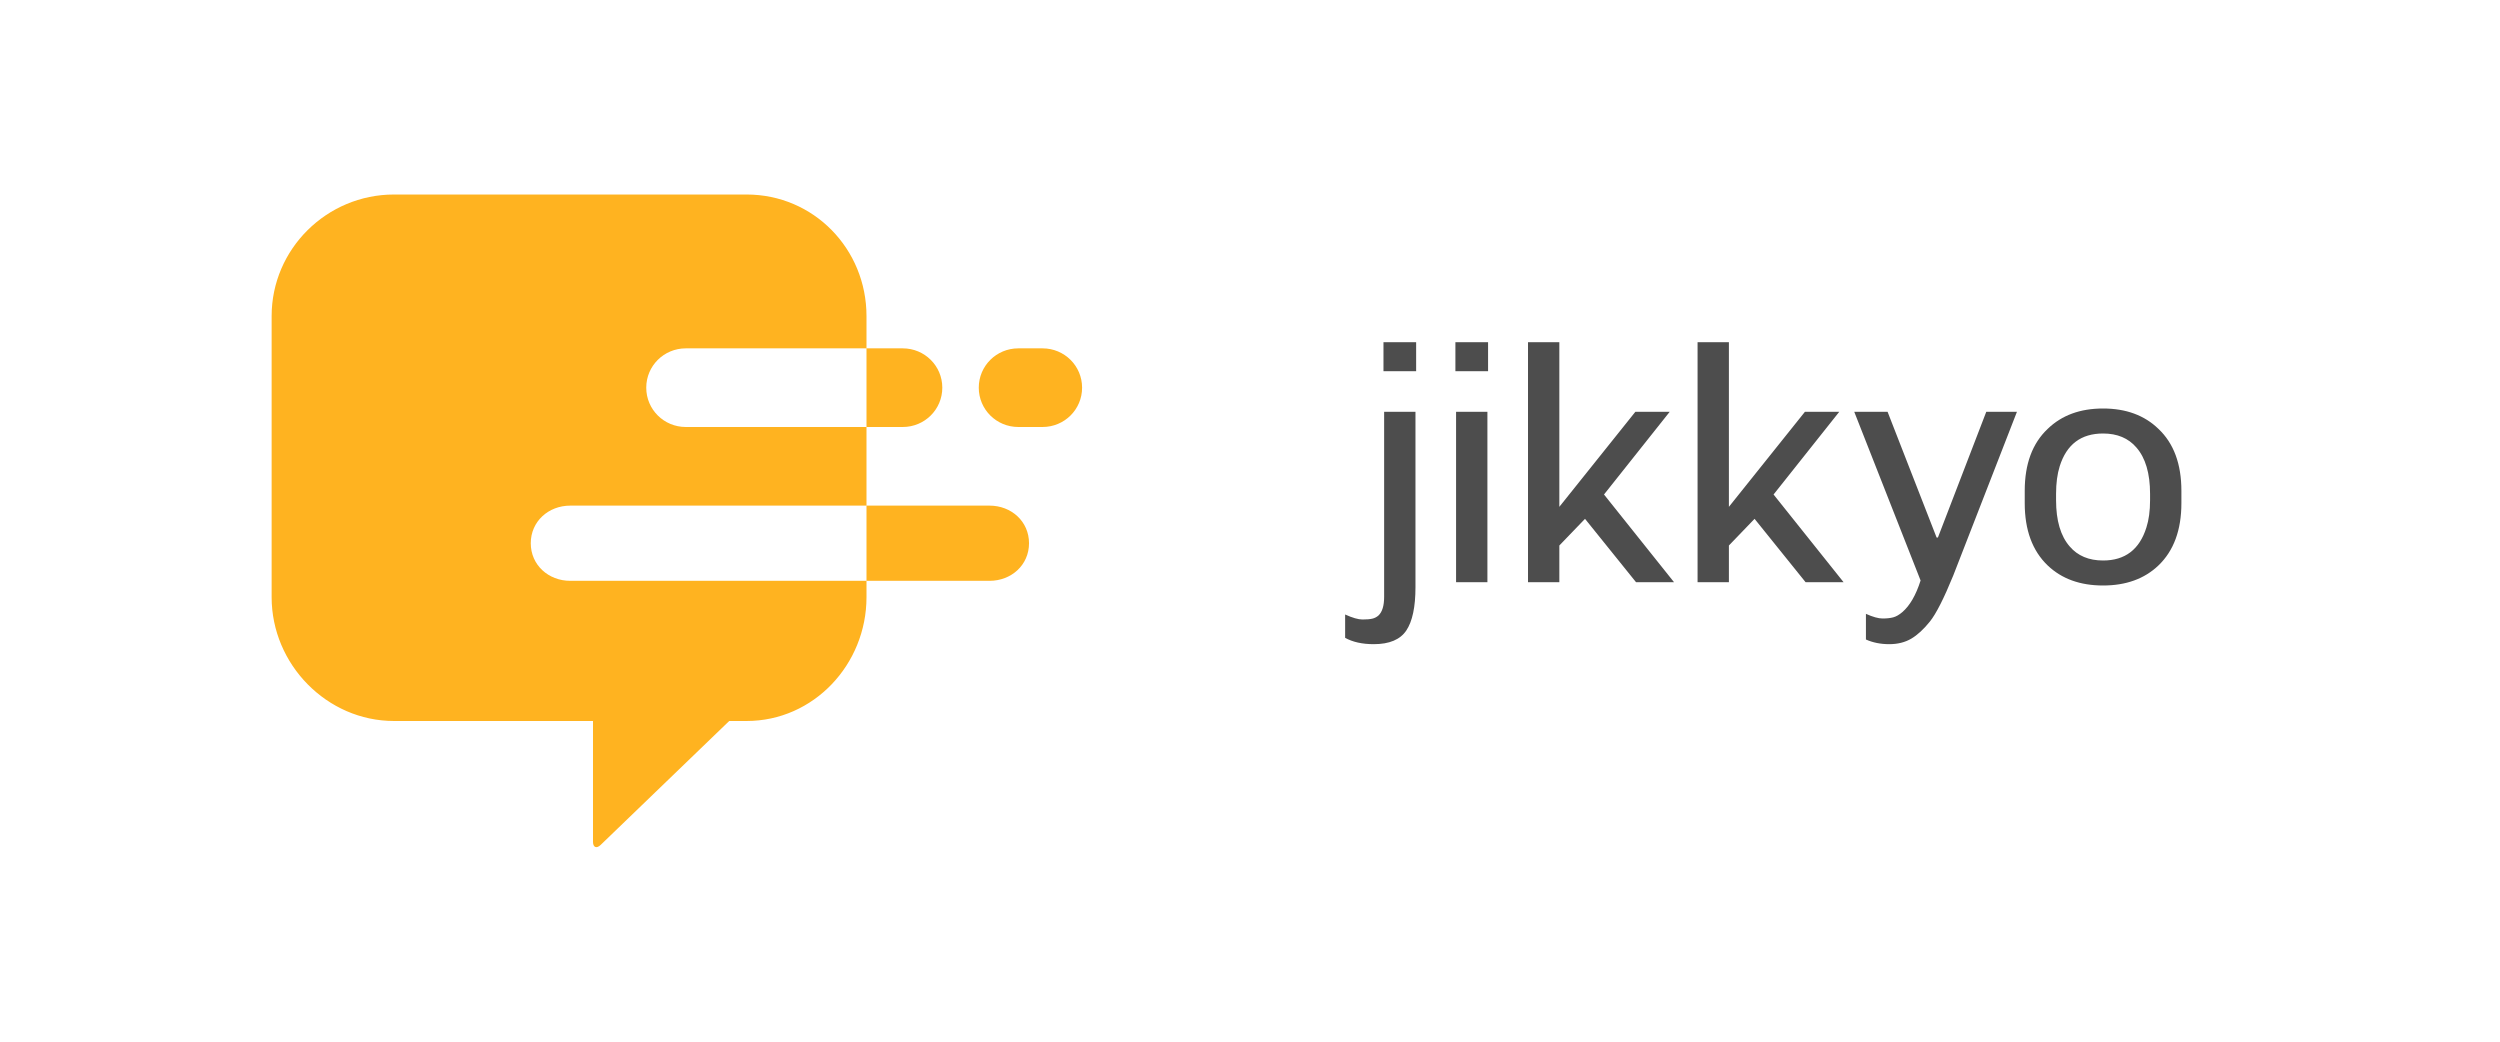
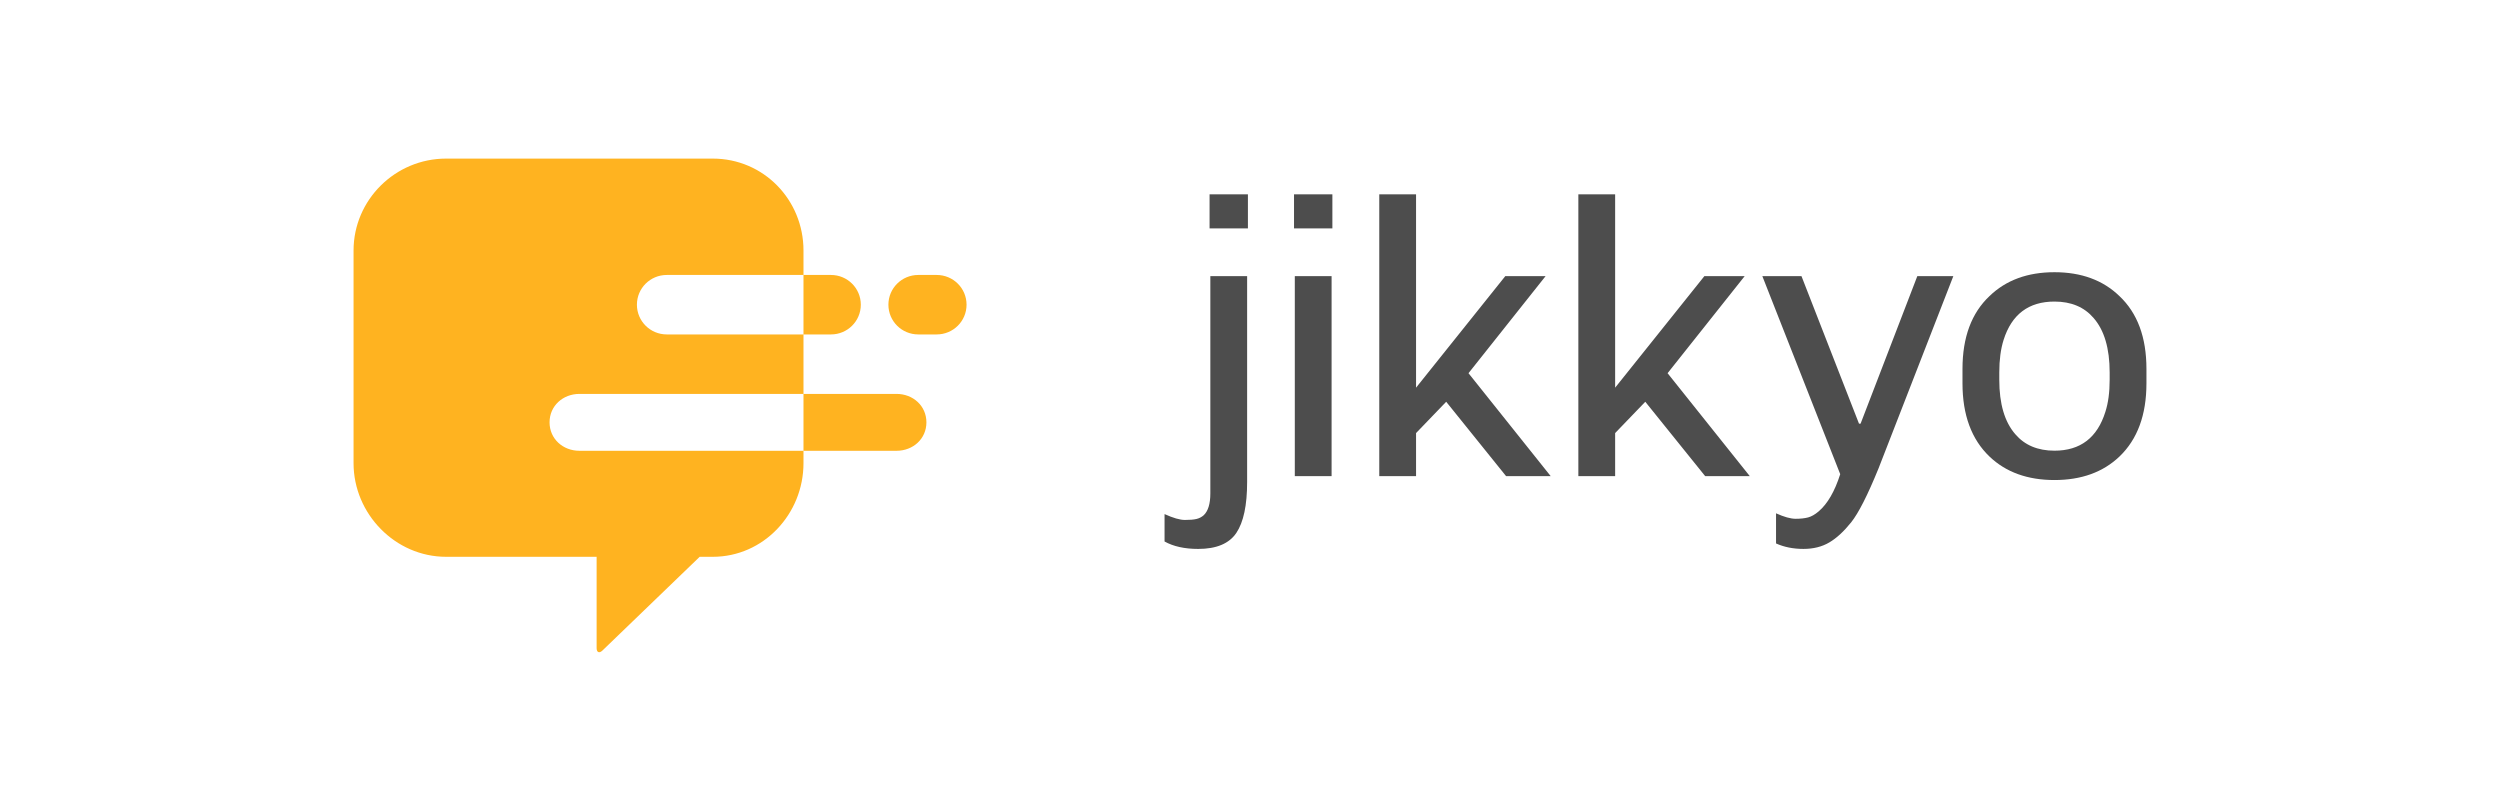
- <svg xmlns="http://www.w3.org/2000/svg" width="600" height="250" viewBox="0 0 600 250">
-   <path fill="#FFB320" d="M127.384 130.375c0-5.237 4.246-9.025 9.482-9.025h71.092v-18.872h-43.374c-5.238 0-9.484-4.201-9.484-9.436 0-5.236 4.246-9.436 9.484-9.436h43.374V75.86c0-16.114-12.673-29.177-28.786-29.177H94.561c-16.114 0-29.369 13.062-29.369 29.177v67.468c0 16.114 13.255 29.711 29.369 29.711h84.612c16.113 0 28.786-13.596 28.786-29.711V139.4h-71.093c-5.236 0-9.482-3.789-9.482-9.025zm89.287-27.897c5.234 0 9.481-4.201 9.481-9.436 0-5.236-4.247-9.436-9.482-9.436h-8.711v18.872h8.712zm20.81 18.871h-29.522V139.4h29.522c5.238 0 9.484-3.789 9.484-9.025 0-5.238-4.246-9.026-9.484-9.026zm12.742-18.871h-5.836c-5.234 0-9.482-4.201-9.482-9.436 0-5.236 4.247-9.436 9.482-9.436h5.835c5.235 0 9.48 4.2 9.48 9.436 0 5.235-4.245 9.436-9.483 9.436h.004zM144.9 168.938c-1.354 0-2.581 1.239-2.581 2.593v30.5c0 1.354.857 1.693 1.833.755l33.273-32.073c.975-.94.695-1.774-.66-1.774H144.9z" />
-   <g fill="#4D4D4D">
-     <path d="M322.833 147.48c1.76.8 3.146 1.2 4.16 1.2 1.013 0 1.8-.067 2.36-.2a3.416 3.416 0 0 0 1.48-.76c.906-.854 1.36-2.348 1.36-4.48v-44.4h7.52v42.08c0 4.746-.734 8.212-2.2 10.4-1.467 2.186-4.067 3.28-7.8 3.28-2.774 0-5.066-.507-6.88-1.52v-5.6zm9.201-65.36h7.84v6.96h-7.84v-6.96zM349.297 82.12h7.84v6.96h-7.84v-6.96zm.161 57.6V98.84h7.52v40.88h-7.52zM392.642 139.72l-12.24-15.2-6.16 6.4v8.8h-7.52v-57.6h7.52v39.52l18.24-22.8h8.24l-15.76 19.84 16.8 21.04h-9.12zM433.336 139.72l-12.24-15.2-6.16 6.4v8.8h-7.52v-57.6h7.52v39.52l18.24-22.8h8.239l-15.76 19.84 16.8 21.04h-9.119zM447.822 147.32c1.652.746 2.986 1.12 4 1.12 1.013 0 1.866-.094 2.561-.28.692-.188 1.412-.6 2.16-1.24 1.812-1.548 3.279-4.08 4.399-7.6l-15.92-40.48h8l11.76 30.16h.32l11.6-30.16h7.36l-15.28 39.28c-2.239 5.493-4.107 9.172-5.6 11.04-1.494 1.866-2.987 3.24-4.48 4.12s-3.253 1.32-5.279 1.32c-2.08 0-3.948-.374-5.601-1.12v-6.16zM523.535 120.76c0 6.454-1.84 11.44-5.52 14.96-3.36 3.2-7.788 4.8-13.28 4.8-5.494 0-9.92-1.6-13.28-4.8-3.68-3.52-5.52-8.506-5.52-14.96v-2.96c0-6.453 1.84-11.413 5.52-14.88 3.36-3.253 7.786-4.88 13.28-4.88 5.492 0 9.92 1.627 13.28 4.88 3.68 3.467 5.52 8.427 5.52 14.88v2.96zm-7.519-2.24c0-4.906-1.094-8.612-3.28-11.12-1.92-2.24-4.588-3.36-8-3.36-5.28 0-8.747 2.614-10.4 7.84-.587 1.867-.88 4.08-.88 6.64v1.52c0 4.908 1.093 8.614 3.28 11.12 1.92 2.24 4.586 3.36 8 3.36 5.28 0 8.746-2.64 10.4-7.92.586-1.812.88-4 .88-6.56v-1.52z" />
-   </g>
+ <svg xmlns="http://www.w3.org/2000/svg" width="370" height="120" viewBox="-16.75 -6.561 370 120">
+   <path fill="#FFB320" d="M64.584 55.946c0-2.442 1.98-4.209 4.423-4.209h33.159v-8.802h-20.23c-2.443 0-4.423-1.959-4.423-4.401s1.98-4.401 4.423-4.401h20.23V30.52c0-7.516-5.911-13.609-13.427-13.609H49.274c-7.516 0-13.698 6.093-13.698 13.609v31.468c0 7.517 6.182 13.858 13.698 13.858H88.74c7.516 0 13.426-6.34 13.426-13.858v-1.832H69.007c-2.443 0-4.423-1.768-4.423-4.21zm41.645-13.011c2.441 0 4.422-1.959 4.422-4.401s-1.981-4.401-4.423-4.401h-4.063v8.802h4.064zm9.707 8.802h-13.77v8.419h13.77c2.443 0 4.424-1.768 4.424-4.209-.001-2.444-1.981-4.21-4.424-4.21zm5.943-8.802h-2.722c-2.442 0-4.423-1.959-4.423-4.401s1.981-4.401 4.423-4.401h2.721c2.442 0 4.422 1.959 4.422 4.401s-1.98 4.401-4.423 4.401h.002zM72.754 73.933c-.632 0-1.204.578-1.204 1.211v14.225c0 .631.4.79.855.353l15.52-14.959c.455-.439.324-.828-.308-.828l-14.863-.002z" />
+   <path fill="#4D4D4D" d="M155.604 69.524c1.273.579 2.277.868 3.012.868.733 0 1.303-.048 1.709-.144a2.467 2.467 0 0 0 1.071-.551c.656-.618.985-1.7.985-3.244V34.306h5.444v30.469c0 3.437-.532 5.946-1.593 7.53-1.062 1.583-2.945 2.375-5.648 2.375-2.008 0-3.668-.367-4.98-1.1v-4.056zm6.662-47.324h5.676v5.04h-5.676V22.2zm12.499 0h5.677v5.04h-5.677V22.2zm.116 41.705v-29.6h5.445v29.6h-5.445zm31.268 0L197.287 52.9l-4.461 4.634v6.372h-5.444V22.2h5.444v28.615l13.207-16.509h5.966l-11.411 14.366 12.164 15.234h-6.603v-.001zm29.464 0L226.751 52.9l-4.46 4.634v6.372h-5.445V22.2h5.445v28.615l13.207-16.509h5.966l-11.411 14.366 12.164 15.234h-6.604zm10.49 5.504c1.196.54 2.162.81 2.896.81.733 0 1.351-.068 1.854-.202.502-.136 1.022-.434 1.564-.898 1.312-1.121 2.374-2.954 3.186-5.502l-11.527-29.311h5.792l8.516 21.838h.231l8.398-21.838h5.33l-11.064 28.441c-1.62 3.978-2.974 6.641-4.055 7.994-1.082 1.351-2.162 2.346-3.243 2.982-1.081.638-2.355.956-3.822.956-1.507 0-2.859-.27-4.056-.81v-4.46zm54.821-19.232c0 4.673-1.333 8.284-3.998 10.832-2.433 2.317-5.639 3.475-9.615 3.475-3.979 0-7.183-1.158-9.615-3.475-2.664-2.548-3.998-6.159-3.998-10.832v-2.143c0-4.672 1.334-8.264 3.998-10.774 2.433-2.355 5.637-3.534 9.615-3.534 3.977 0 7.183 1.178 9.615 3.534 2.665 2.51 3.998 6.102 3.998 10.774v2.143zm-5.445-1.621c0-3.552-.792-6.236-2.374-8.052-1.391-1.622-3.322-2.433-5.793-2.433-3.823 0-6.334 1.892-7.53 5.676-.426 1.352-.638 2.954-.638 4.808v1.101c0 3.554.792 6.237 2.376 8.051 1.39 1.622 3.32 2.433 5.792 2.433 3.823 0 6.333-1.912 7.529-5.734.425-1.312.638-2.896.638-4.75v-1.1z" />
</svg>
